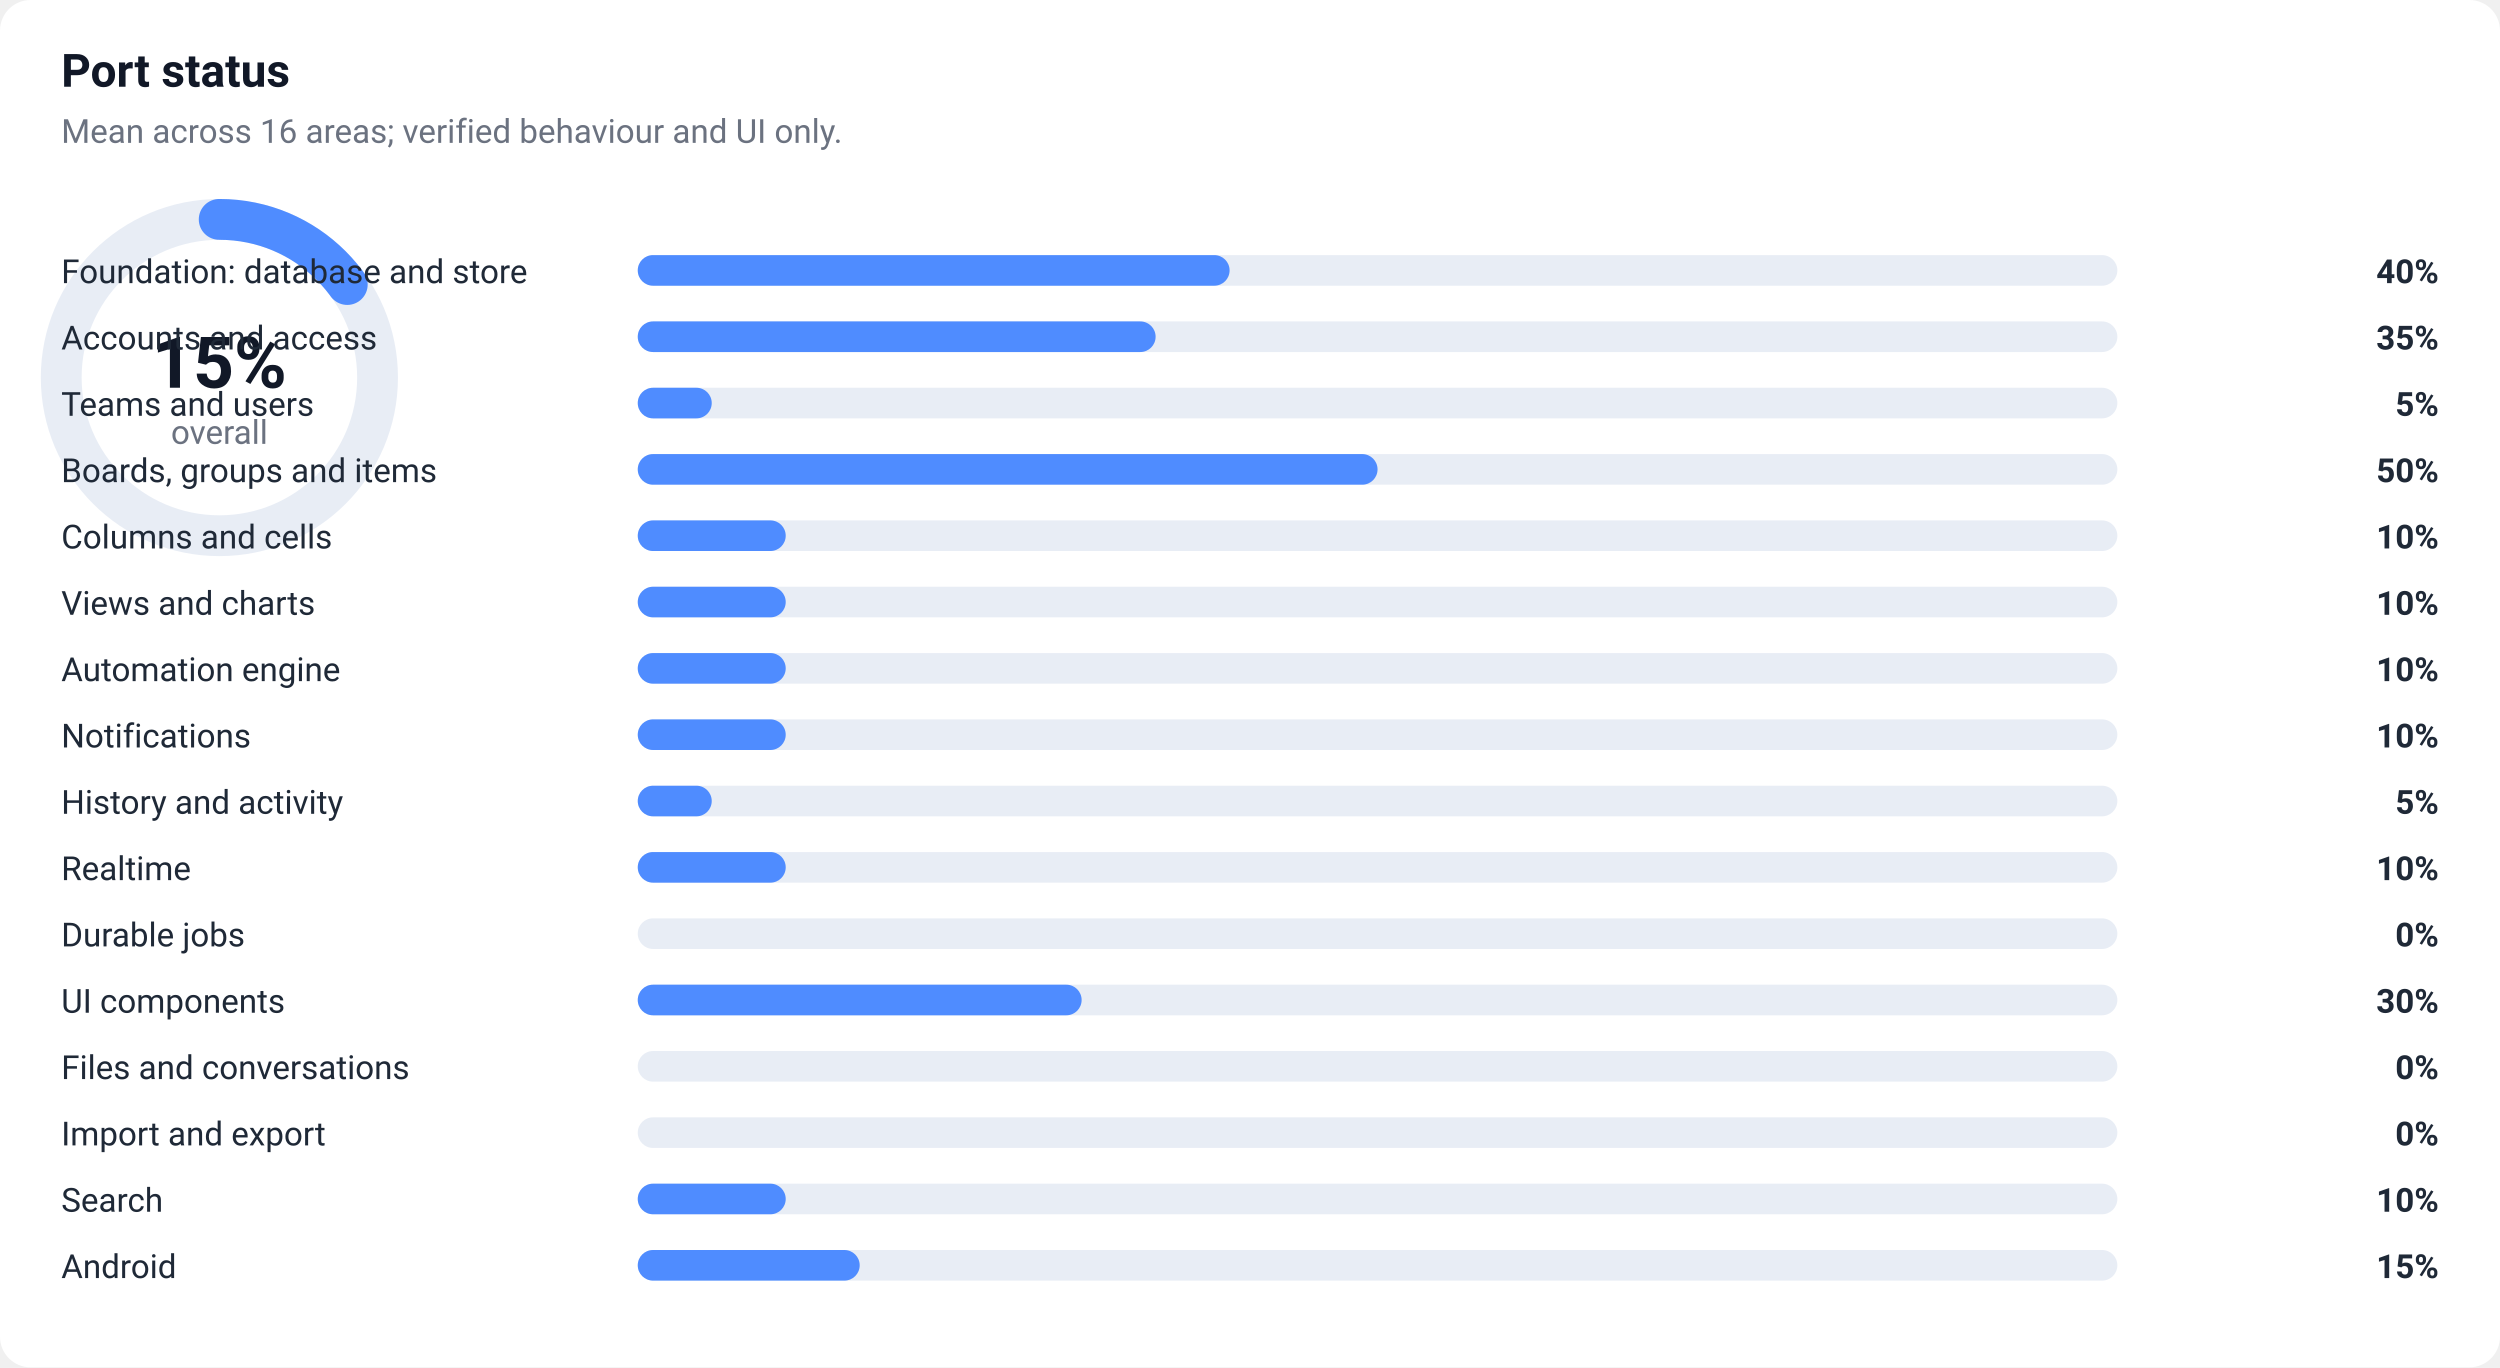
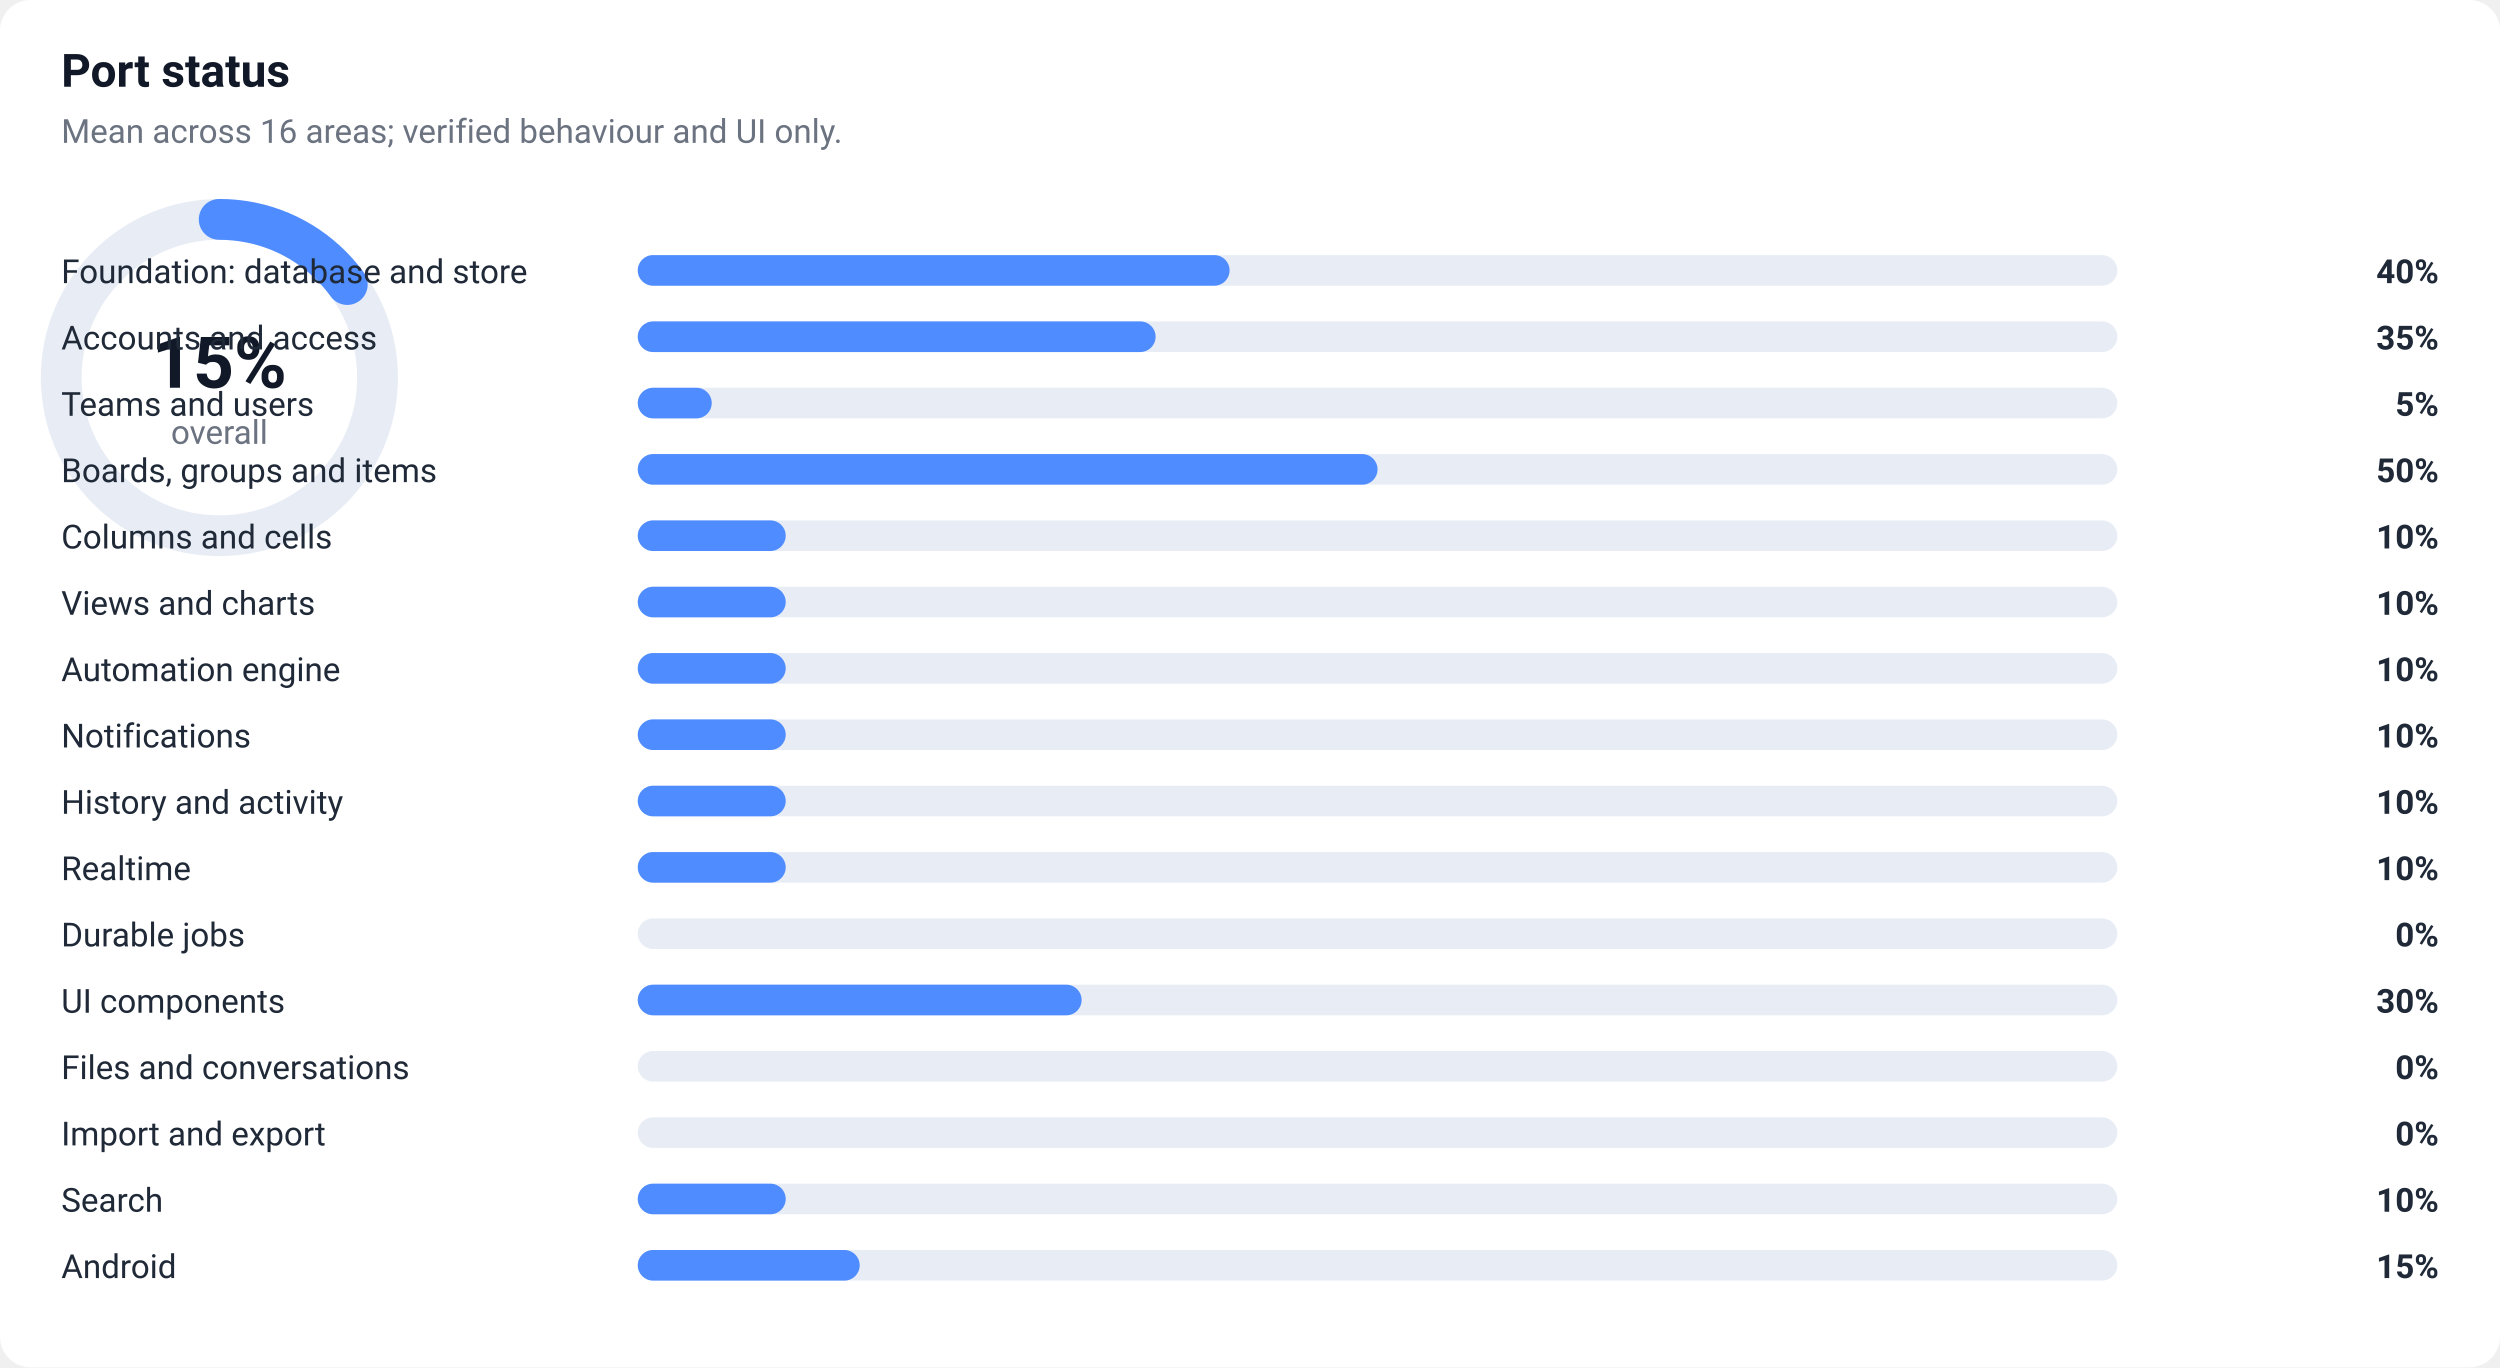
<svg xmlns="http://www.w3.org/2000/svg" width="980" height="536" viewBox="0 0 980 536" role="img" aria-label="Port status: 15% overall">
  <style>
  .bg{fill:#ffffff}.label{font:13px -apple-system,Segoe UI,Roboto,sans-serif;fill:#1f2937}
  .pct{font:600 13px -apple-system,Segoe UI,Roboto,sans-serif;fill:#1f2937}
  .track{fill:#e8edf5}.title{font:600 18px -apple-system,Segoe UI,Roboto,sans-serif;fill:#111827}
  .sub{font:13px -apple-system,Segoe UI,Roboto,sans-serif;fill:#6b7280}
  .donut{fill:none;stroke:#e8edf5;stroke-width:16}.arc{fill:none;stroke:#4f8cff;stroke-width:16;stroke-linecap:round}
  .big{font:600 28px -apple-system,Segoe UI,Roboto,sans-serif;fill:#111827}
  @media (prefers-color-scheme: dark){
    .bg{fill:#0d1117}.label,.pct{fill:#e6edf3}.title,.big{fill:#f0f6fc}.sub{fill:#8b949e}
    .track{fill:#21262d}.donut{stroke:#22272e}
  }
</style>
  <rect class="bg" width="980" height="536" rx="12" />
  <text x="24" y="34" class="title">Port status</text>
  <text x="24" y="56" class="sub">Mean across 16 areas; verified behaviour and UI only.</text>
  <g transform="translate(24,86)">
    <circle class="donut" cx="62" cy="62" r="62" />
    <circle class="arc" cx="62" cy="62" r="62" stroke-dasharray="58.4 331.1" transform="rotate(-90 62 62)" />
    <text x="62" y="66" text-anchor="middle" class="big">15%</text>
    <text x="62" y="88" text-anchor="middle" class="sub">overall</text>
  </g>
  <text x="24" y="111" class="label">Foundation: database and store</text>
  <rect x="250" y="100" width="580" height="12" rx="6" class="track" />
  <rect x="250" y="100" width="232" height="12" rx="6" fill="#4f8cff" />
  <text x="956" y="111" text-anchor="end" class="pct">40%</text>
  <text x="24" y="137" class="label">Accounts and access</text>
  <rect x="250" y="126" width="580" height="12" rx="6" class="track" />
  <rect x="250" y="126" width="203" height="12" rx="6" fill="#4f8cff" />
  <text x="956" y="137" text-anchor="end" class="pct">35%</text>
  <text x="24" y="163" class="label">Teams and users</text>
  <rect x="250" y="152" width="580" height="12" rx="6" class="track" />
  <rect x="250" y="152" width="29" height="12" rx="6" fill="#4f8cff" />
  <text x="956" y="163" text-anchor="end" class="pct">5%</text>
  <text x="24" y="189" class="label">Boards, groups and items</text>
  <rect x="250" y="178" width="580" height="12" rx="6" class="track" />
  <rect x="250" y="178" width="290" height="12" rx="6" fill="#4f8cff" />
  <text x="956" y="189" text-anchor="end" class="pct">50%</text>
  <text x="24" y="215" class="label">Columns and cells</text>
  <rect x="250" y="204" width="580" height="12" rx="6" class="track" />
  <rect x="250" y="204" width="58" height="12" rx="6" fill="#4f8cff" />
  <text x="956" y="215" text-anchor="end" class="pct">10%</text>
  <text x="24" y="241" class="label">Views and charts</text>
  <rect x="250" y="230" width="580" height="12" rx="6" class="track" />
  <rect x="250" y="230" width="58" height="12" rx="6" fill="#4f8cff" />
  <text x="956" y="241" text-anchor="end" class="pct">10%</text>
  <text x="24" y="267" class="label">Automation engine</text>
  <rect x="250" y="256" width="580" height="12" rx="6" class="track" />
  <rect x="250" y="256" width="58" height="12" rx="6" fill="#4f8cff" />
  <text x="956" y="267" text-anchor="end" class="pct">10%</text>
  <text x="24" y="293" class="label">Notifications</text>
  <rect x="250" y="282" width="580" height="12" rx="6" class="track" />
  <rect x="250" y="282" width="58" height="12" rx="6" fill="#4f8cff" />
  <text x="956" y="293" text-anchor="end" class="pct">10%</text>
  <text x="24" y="319" class="label">History and activity</text>
  <rect x="250" y="308" width="580" height="12" rx="6" class="track" />
-   <rect x="250" y="308" width="29" height="12" rx="6" fill="#4f8cff" />
-   <text x="956" y="319" text-anchor="end" class="pct">5%</text>
+   <rect x="250" y="308" width="58" height="12" rx="6" fill="#4f8cff" />
+   <text x="956" y="319" text-anchor="end" class="pct">10%</text>
  <text x="24" y="345" class="label">Realtime</text>
  <rect x="250" y="334" width="580" height="12" rx="6" class="track" />
  <rect x="250" y="334" width="58" height="12" rx="6" fill="#4f8cff" />
  <text x="956" y="345" text-anchor="end" class="pct">10%</text>
  <text x="24" y="371" class="label">Durable jobs</text>
  <rect x="250" y="360" width="580" height="12" rx="6" class="track" />
  <rect x="250" y="360" width="0" height="12" rx="6" fill="#c9d3e0" />
  <text x="956" y="371" text-anchor="end" class="pct">0%</text>
  <text x="24" y="397" class="label">UI components</text>
  <rect x="250" y="386" width="580" height="12" rx="6" class="track" />
  <rect x="250" y="386" width="174" height="12" rx="6" fill="#4f8cff" />
  <text x="956" y="397" text-anchor="end" class="pct">30%</text>
  <text x="24" y="423" class="label">Files and conversations</text>
  <rect x="250" y="412" width="580" height="12" rx="6" class="track" />
  <rect x="250" y="412" width="0" height="12" rx="6" fill="#c9d3e0" />
  <text x="956" y="423" text-anchor="end" class="pct">0%</text>
  <text x="24" y="449" class="label">Import and export</text>
  <rect x="250" y="438" width="580" height="12" rx="6" class="track" />
  <rect x="250" y="438" width="0" height="12" rx="6" fill="#c9d3e0" />
  <text x="956" y="449" text-anchor="end" class="pct">0%</text>
  <text x="24" y="475" class="label">Search</text>
  <rect x="250" y="464" width="580" height="12" rx="6" class="track" />
  <rect x="250" y="464" width="58" height="12" rx="6" fill="#4f8cff" />
  <text x="956" y="475" text-anchor="end" class="pct">10%</text>
  <text x="24" y="501" class="label">Android</text>
  <rect x="250" y="490" width="580" height="12" rx="6" class="track" />
  <rect x="250" y="490" width="87" height="12" rx="6" fill="#4f8cff" />
  <text x="956" y="501" text-anchor="end" class="pct">15%</text>
</svg>
